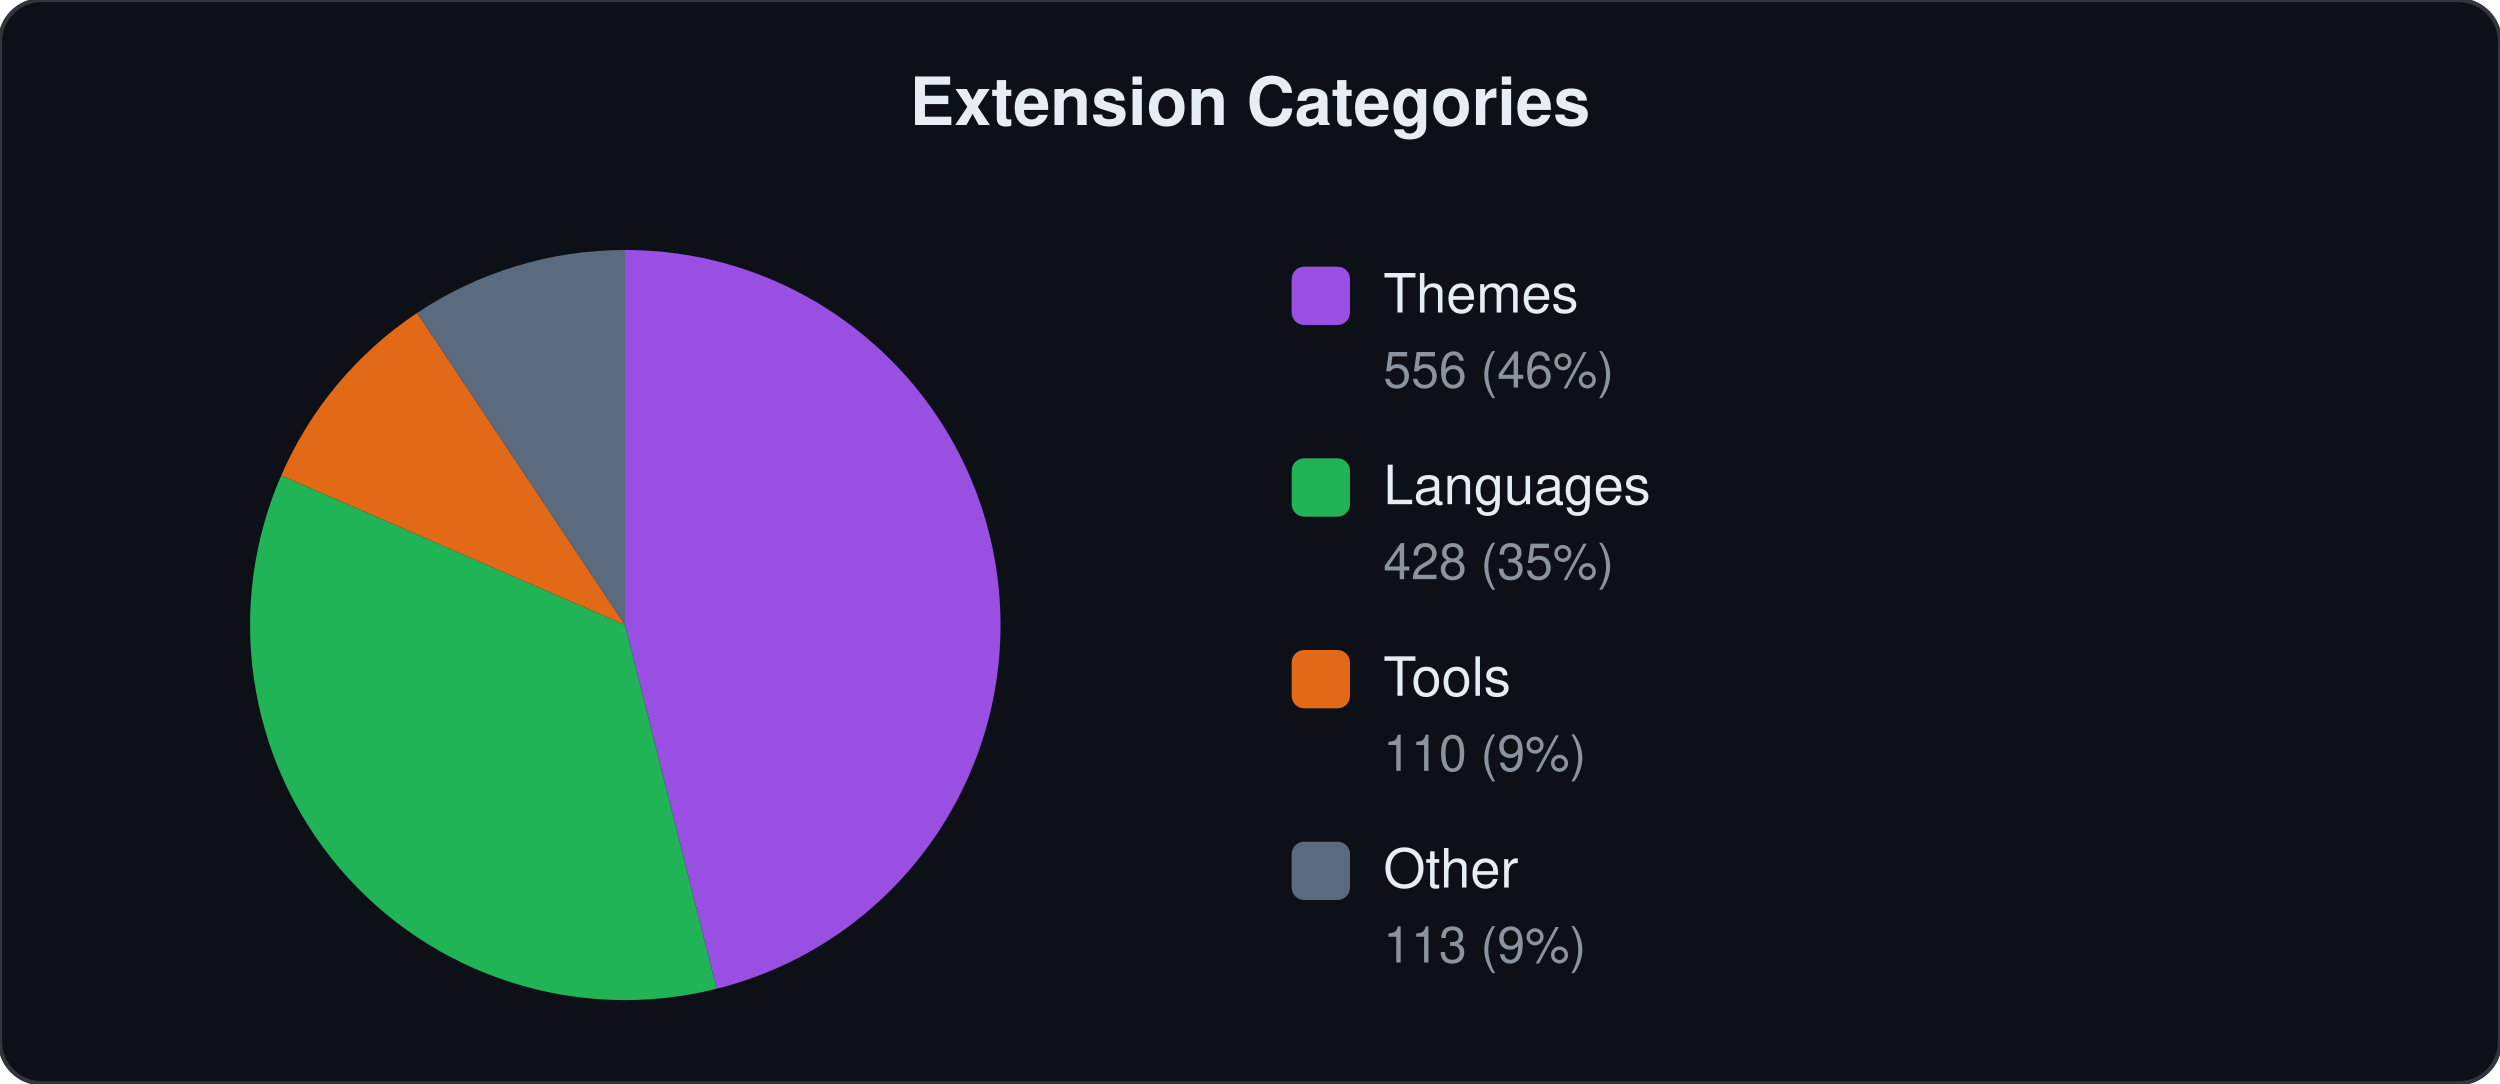
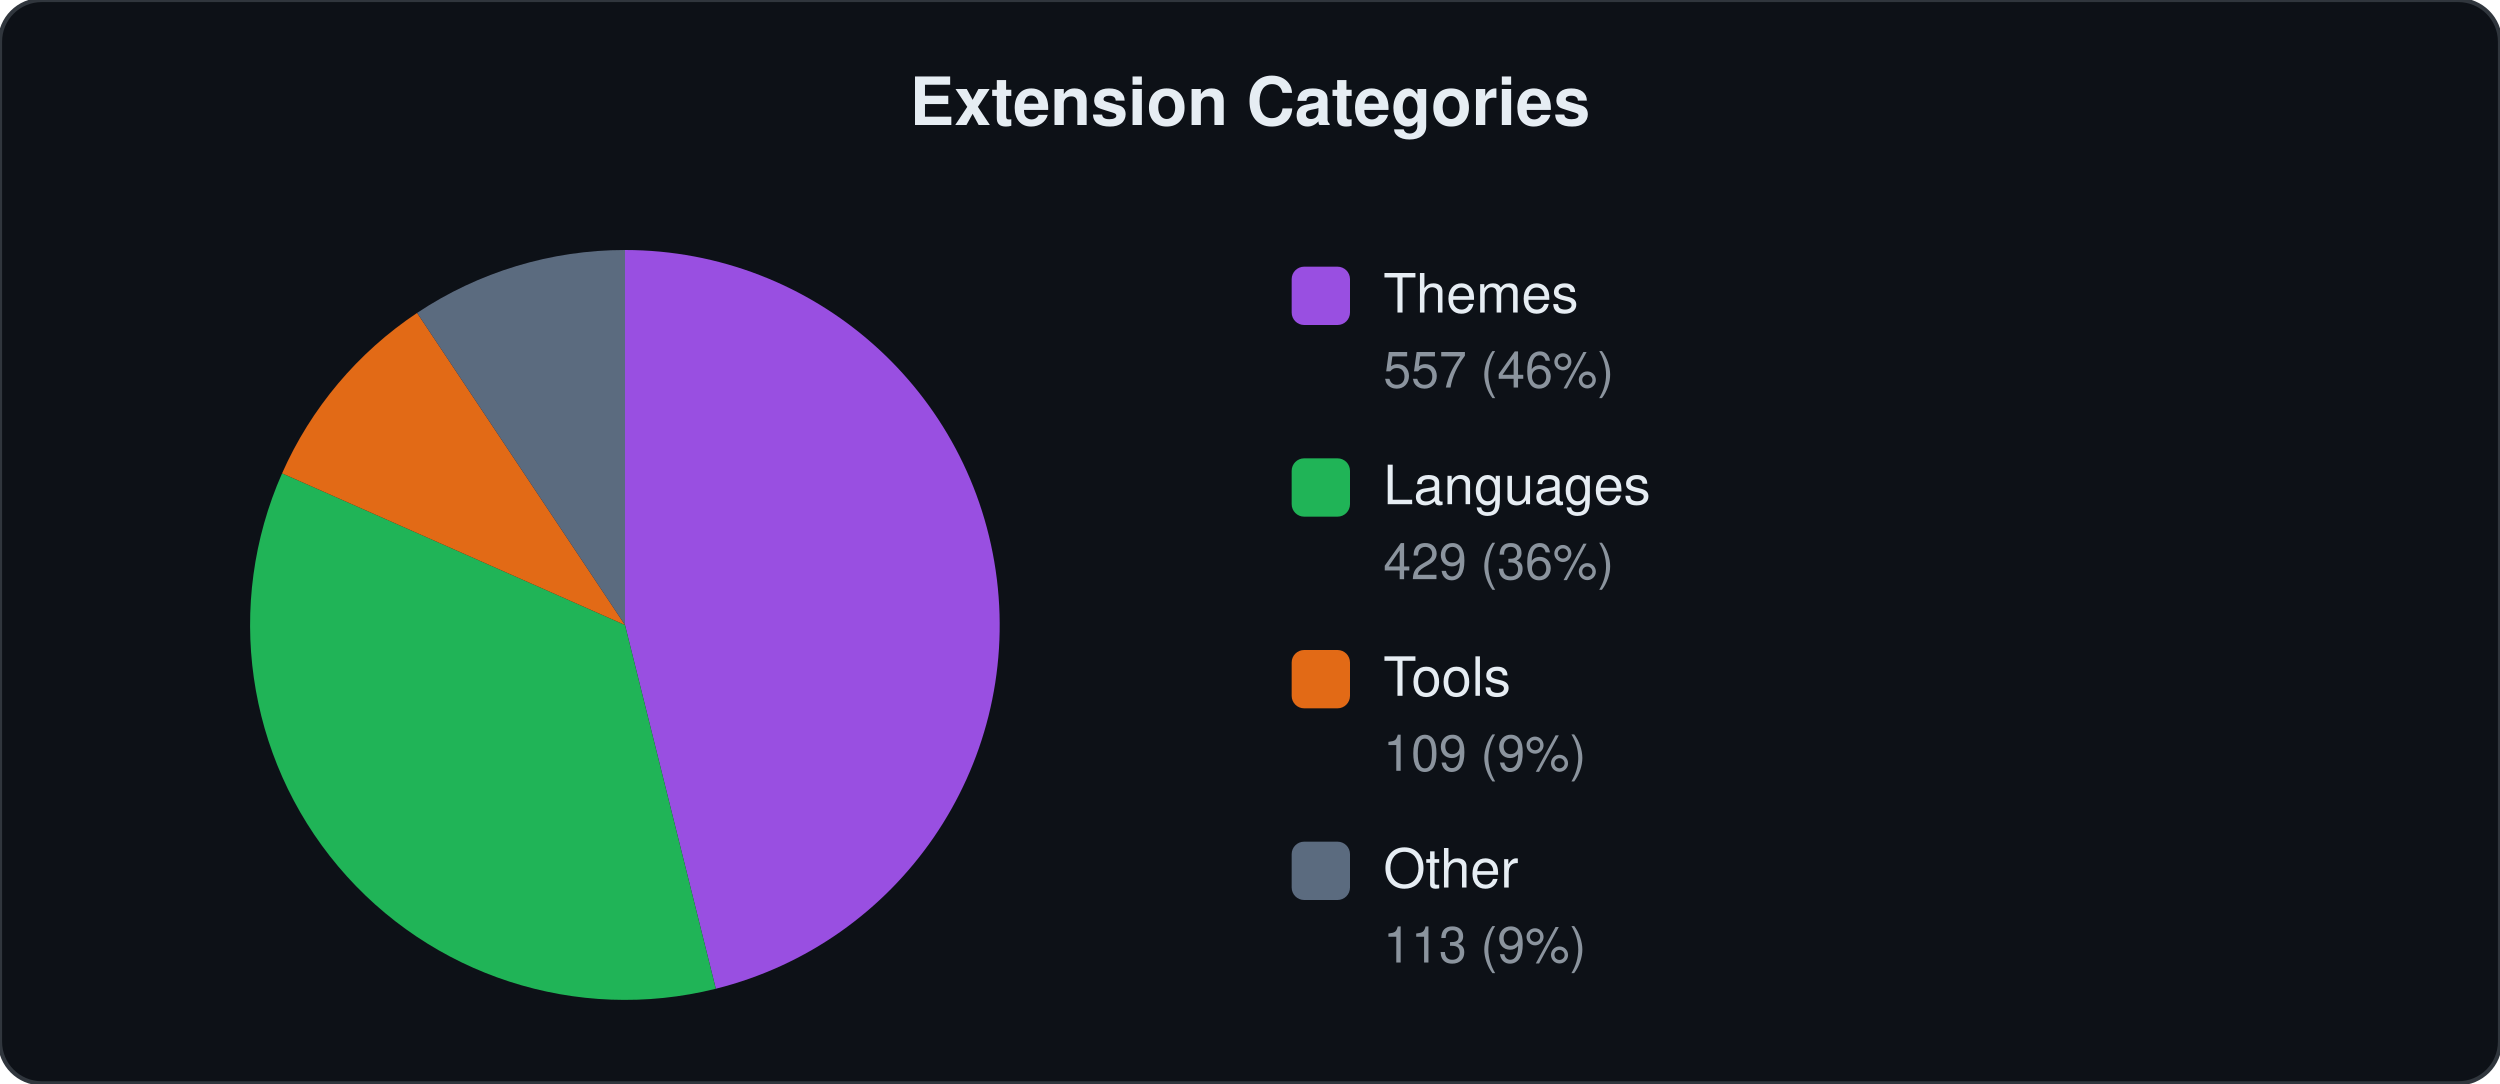
<svg xmlns="http://www.w3.org/2000/svg" viewBox="0 0 600 260" width="600" height="260">
  <style>text{font-family:-apple-system,BlinkMacSystemFont,"Segoe UI",Helvetica,Arial,sans-serif;fill:#e6edf3}.label{font-size:13px}.count{font-size:12px;fill:#8b949e}.title{font-size:16px;font-weight:600}</style>
  <rect width="600" height="260" rx="10" fill="#0d1117" stroke="#30363d" stroke-width="1" />
  <text x="300" y="30" text-anchor="middle" class="title">Extension Categories</text>
-   <path d="M150.0,150.0 L150.0,60.0 A90,90 0 0,1 172.0,237.3 Z" fill="#a855f7" opacity="0.9" />
-   <path d="M150.0,150.0 L172.0,237.3 A90,90 0 0,1 67.5,114.1 Z" fill="#22c55e" opacity="0.9" />
-   <path d="M150.0,150.0 L67.5,114.1 A90,90 0 0,1 100.1,75.1 Z" fill="#f97316" opacity="0.9" />
+   <path d="M150.0,150.0 L150.0,60.0 A90,90 0 0,1 171.8,237.3 Z" fill="#a855f7" opacity="0.9" />
+   <path d="M150.0,150.0 L171.8,237.3 A90,90 0 0,1 67.7,113.6 Z" fill="#22c55e" opacity="0.9" />
+   <path d="M150.0,150.0 L67.7,113.6 A90,90 0 0,1 100.1,75.1 Z" fill="#f97316" opacity="0.9" />
  <path d="M150.0,150.0 L100.1,75.1 A90,90 0 0,1 150.0,60.0 Z" fill="#64748b" opacity="0.9" />
  <rect x="310" y="64" width="14" height="14" rx="3" fill="#a855f7" opacity="0.9" />
  <text x="332" y="75" class="label">Themes</text>
-   <text x="332" y="93" class="count">556 (46%)</text>
+   <text x="332" y="93" class="count">557 (46%)</text>
  <rect x="310" y="110" width="14" height="14" rx="3" fill="#22c55e" opacity="0.9" />
  <text x="332" y="121" class="label">Languages</text>
-   <text x="332" y="139" class="count">428 (35%)</text>
+   <text x="332" y="139" class="count">429 (36%)</text>
  <rect x="310" y="156" width="14" height="14" rx="3" fill="#f97316" opacity="0.9" />
  <text x="332" y="167" class="label">Tools</text>
-   <text x="332" y="185" class="count">110 (9%)</text>
+   <text x="332" y="185" class="count">109 (9%)</text>
  <rect x="310" y="202" width="14" height="14" rx="3" fill="#64748b" opacity="0.9" />
  <text x="332" y="213" class="label">Other</text>
  <text x="332" y="231" class="count">113 (9%)</text>
</svg>
